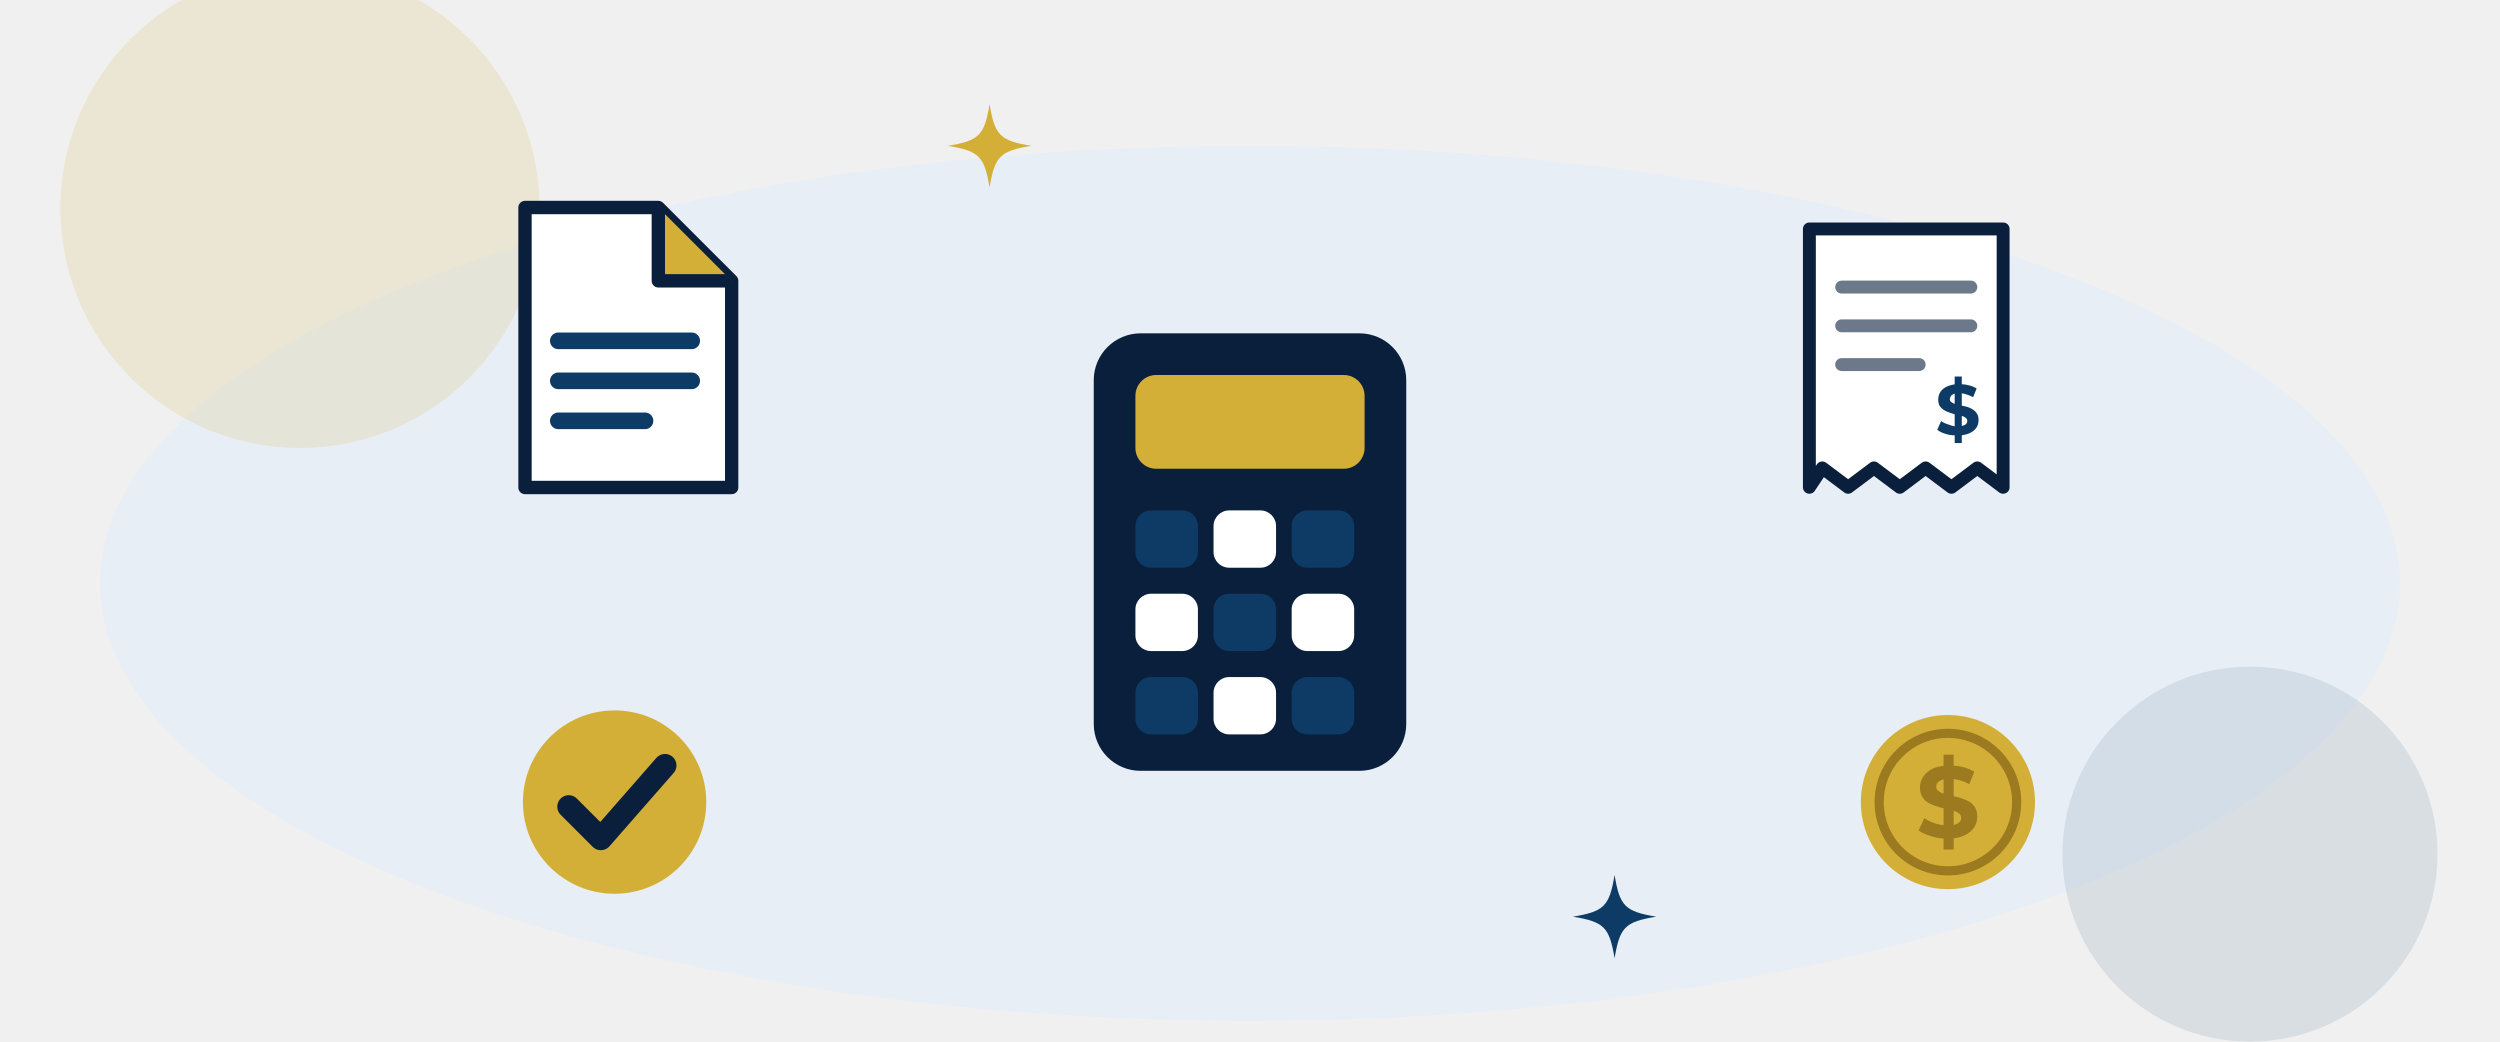
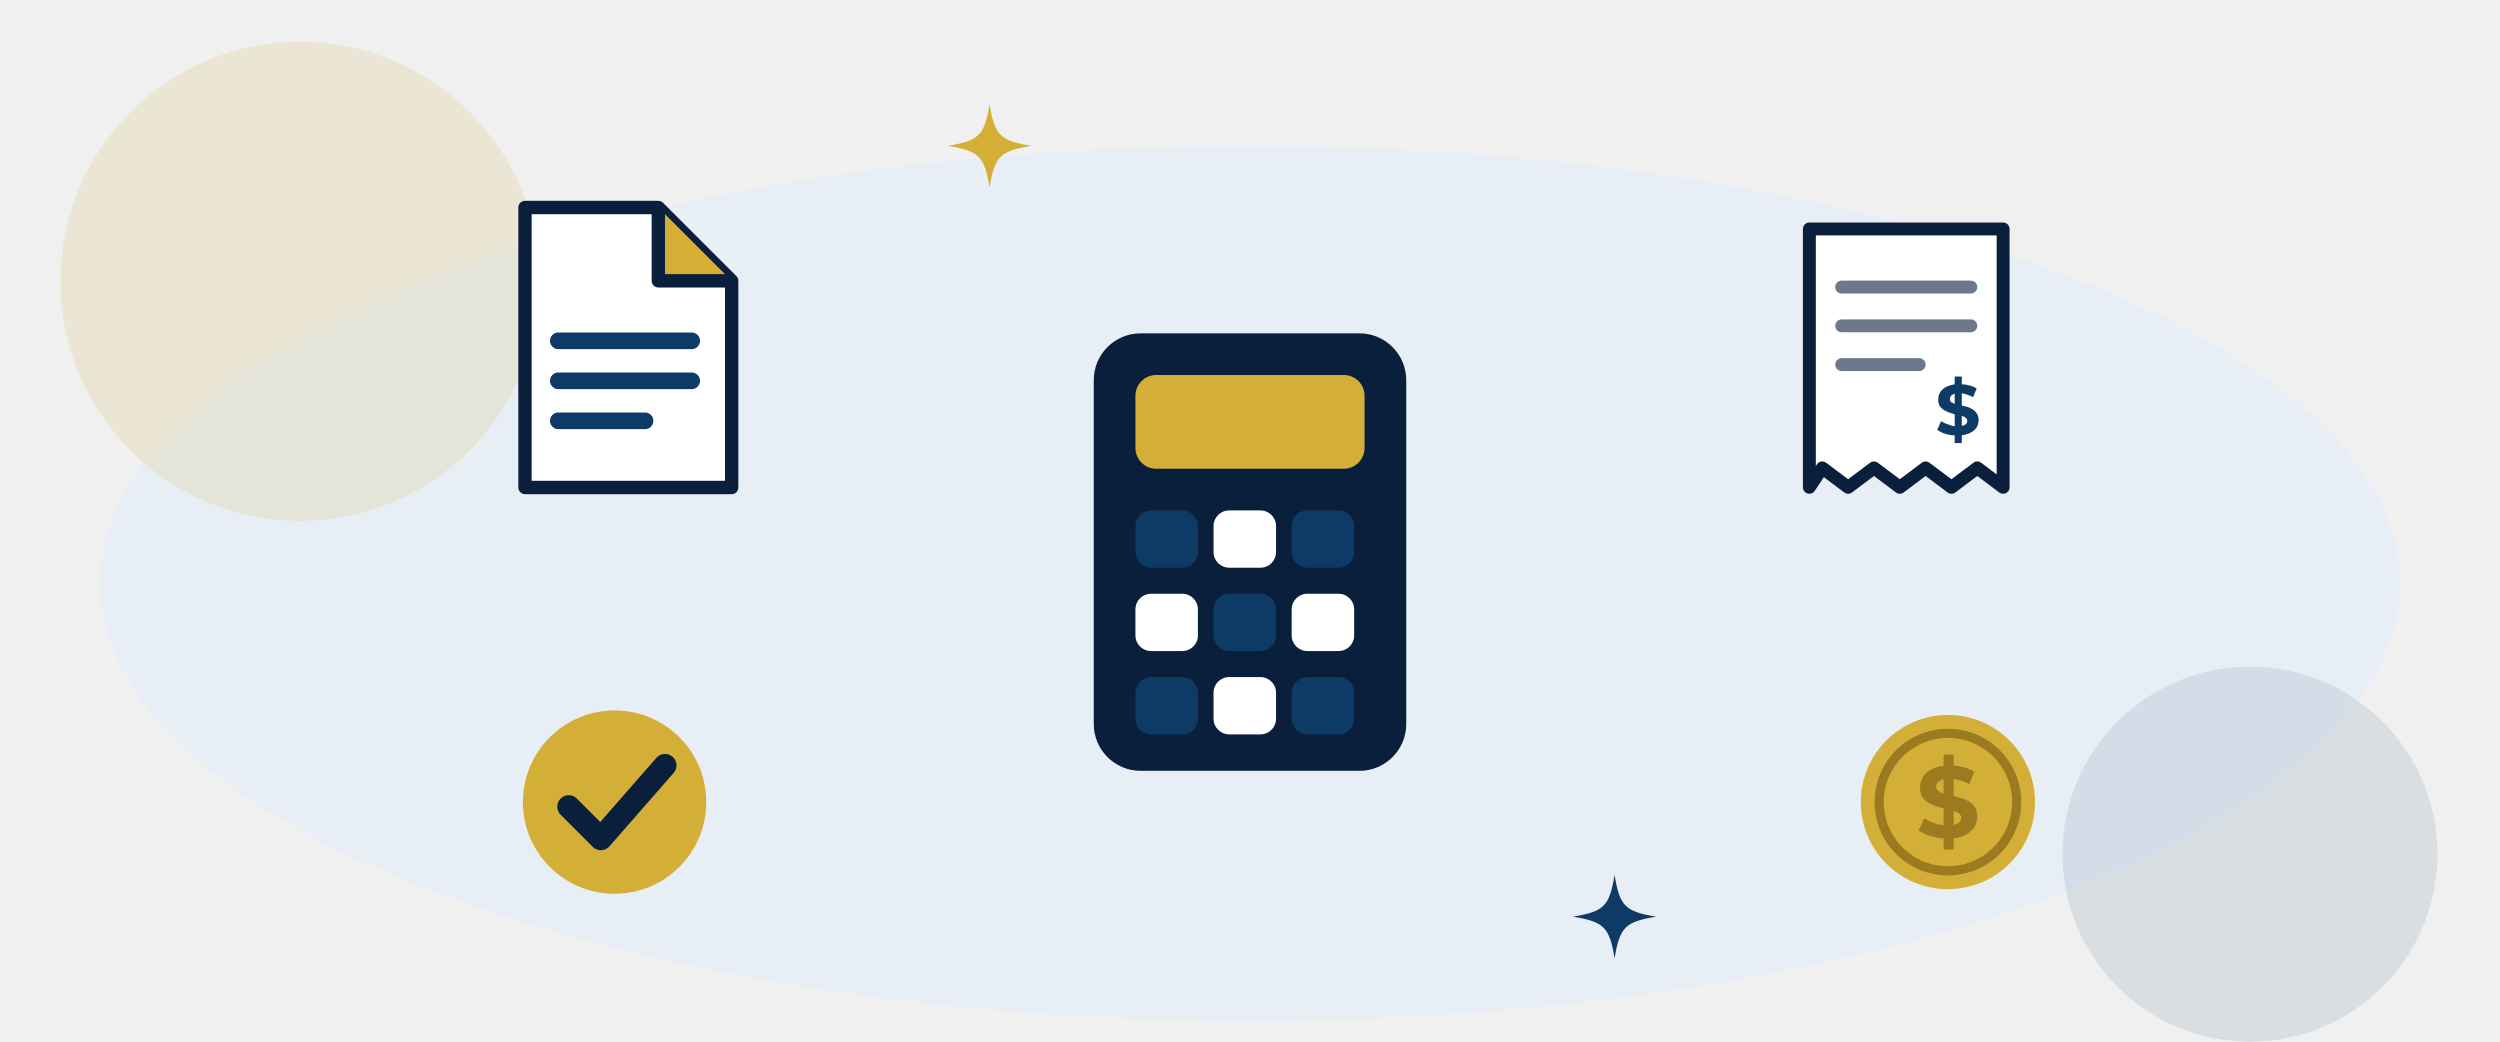
<svg xmlns="http://www.w3.org/2000/svg" viewBox="0 0 480 200" width="480" height="200" role="img" aria-hidden="true">
  <ellipse cx="240.0" cy="112" rx="220.8" ry="84.0" fill="#E6EEF7" opacity=".75" />
-   <circle cx="57.6" cy="40.0" r="46" fill="#D4AF37" opacity=".16" />
+   <circle cx="57.6" cy="54.0" r="46" fill="#D4AF37" opacity=".16" />
  <circle cx="432.0" cy="164.0" r="36" fill="#0D3B66" opacity=".10" />
  <g transform="translate(190,56)">
    <g>
      <animateTransform attributeName="transform" type="translate" values="0 0;0 -6;0 0" dur="5s" begin="0s" repeatCount="indefinite" calcMode="spline" keyTimes="0;.5;1" keySplines=".45 0 .55 1;.45 0 .55 1" />
      <g transform="scale(1.0)">
        <rect x="20" y="8" width="60" height="84" rx="9" fill="#0A1F3C" />
        <rect x="28" y="16" width="44" height="18" rx="4" fill="#D4AF37" />
        <rect x="28" y="42" width="12" height="11" rx="3" fill="#0D3B66" />
        <rect x="43" y="42" width="12" height="11" rx="3" fill="#FFFFFF" />
        <rect x="58" y="42" width="12" height="11" rx="3" fill="#0D3B66" />
        <rect x="28" y="58" width="12" height="11" rx="3" fill="#FFFFFF" />
        <rect x="43" y="58" width="12" height="11" rx="3" fill="#0D3B66" />
        <rect x="58" y="58" width="12" height="11" rx="3" fill="#FFFFFF" />
        <rect x="28" y="74" width="12" height="11" rx="3" fill="#0D3B66" />
        <rect x="43" y="74" width="12" height="11" rx="3" fill="#FFFFFF" />
        <rect x="58" y="74" width="12" height="11" rx="3" fill="#0D3B66" />
      </g>
    </g>
  </g>
  <g transform="translate(88,36)">
    <g>
      <animateTransform attributeName="transform" type="translate" values="0 0;0 -7;0 0" dur="4.2s" begin="0.5s" repeatCount="indefinite" calcMode="spline" keyTimes="0;.5;1" keySplines=".45 0 .55 1;.45 0 .55 1" />
      <g transform="scale(0.64)">
        <path d="M20 6 h40 l22 22 v62 h-62z" fill="#FFFFFF" stroke="#0A1F3C" stroke-width="4" stroke-linejoin="round" />
        <path d="M60 6 v22 h22" fill="#D4AF37" stroke="#0A1F3C" stroke-width="4" stroke-linejoin="round" />
        <path d="M30 46 h40 M30 58 h40 M30 70 h26" stroke="#0D3B66" stroke-width="5" stroke-linecap="round" />
      </g>
    </g>
  </g>
  <g transform="translate(335,39)">
    <g>
      <animateTransform attributeName="transform" type="translate" values="0 0;0 -7;0 0" dur="4.6s" begin="1s" repeatCount="indefinite" calcMode="spline" keyTimes="0;.5;1" keySplines=".45 0 .55 1;.45 0 .55 1" />
      <g transform="scale(0.62)">
        <path d="M20 8 h60 v80 l-8 -6 -8 6 -8 -6 -8 6 -8 -6 -8 6 -8 -6 -4 6z" fill="#FFFFFF" stroke="#0A1F3C" stroke-width="4" stroke-linejoin="round" />
        <path d="M30 26 h40 M30 38 h40 M30 50 h24" stroke="#0A1F3C" stroke-width="4" stroke-linecap="round" opacity=".6" />
        <path transform="translate(59,71.7)" d="M6 2.6V0.2Q4.6 0.2 3.3 -0.2Q1.6 -0.7 0.6 -1.5L1.8 -4.2Q2.8 -3.5 4.2 -3.1Q5.1 -2.7 6 -2.6V-6.3Q5.3 -6.5 4.5 -6.8Q3.5 -7.1 2.7 -7.6Q1.9 -8.1 1.4 -8.8Q0.9 -9.6 0.9 -10.9Q0.9 -12.2 1.6 -13.3Q2.4 -14.4 3.8 -15Q4.8 -15.4 6 -15.6V-18H8.2V-15.6Q9.3 -15.6 10.3 -15.3Q11.7 -15 12.8 -14.3L11.7 -11.6Q10.6 -12.2 9.5 -12.5Q8.9 -12.7 8.2 -12.8V-9Q9.1 -8.8 9.9 -8.6Q10.8 -8.3 11.6 -7.8Q12.4 -7.3 12.9 -6.5Q13.4 -5.7 13.4 -4.5Q13.4 -3.2 12.7 -2.1Q12 -1.1 10.5 -0.4Q9.6 0 8.2 0.2V2.6ZM8.2 -2.7Q8.4 -2.8 8.6 -2.8Q9.3 -3 9.6 -3.4Q9.9 -3.8 9.9 -4.2Q9.9 -4.9 9.4 -5.2Q9 -5.6 8.2 -5.8ZM6 -9.5V-12.7Q5.9 -12.6 5.7 -12.6Q5 -12.3 4.8 -11.9Q4.5 -11.5 4.5 -11Q4.5 -10.4 4.9 -10.1Q5.4 -9.8 6 -9.5Z" fill="#0D3B66" />
      </g>
    </g>
  </g>
  <g transform="translate(96,132)">
    <g>
      <animateTransform attributeName="transform" type="translate" values="0 0;0 -8;0 0" dur="3.6s" begin="0.4s" repeatCount="indefinite" calcMode="spline" keyTimes="0;.5;1" keySplines=".45 0 .55 1;.45 0 .55 1" />
      <g transform="scale(0.44)">
        <circle cx="50" cy="50" r="40" fill="#D4AF37" />
        <path d="M30 52 l14 14 28 -32" fill="none" stroke="#0A1F3C" stroke-width="10" stroke-linecap="round" stroke-linejoin="round" />
      </g>
    </g>
  </g>
  <g transform="translate(352,132)">
    <g>
      <animateTransform attributeName="transform" type="translate" values="0 0;0 -8;0 0" dur="3.4s" begin="1.2s" repeatCount="indefinite" calcMode="spline" keyTimes="0;.5;1" keySplines=".45 0 .55 1;.45 0 .55 1" />
      <g transform="scale(0.44)">
        <circle cx="50" cy="50" r="38" fill="#D4AF37" />
        <circle cx="50" cy="50" r="30" fill="none" stroke="#9C7A1F" stroke-width="4" />
        <path transform="translate(36,65.4)" d="M12.1 5.3V0.5Q9.3 0.3 6.7 -0.5Q3.3 -1.5 1.2 -3L3.7 -8.4Q5.6 -7 8.4 -6.1Q10.2 -5.5 12.1 -5.3V-12.7Q10.5 -13 8.9 -13.6Q7 -14.2 5.4 -15.1Q3.8 -16.1 2.8 -17.7Q1.8 -19.3 1.8 -21.7Q1.8 -24.4 3.3 -26.6Q4.7 -28.7 7.6 -30.1Q9.5 -30.9 12.1 -31.2V-36.1H16.5V-31.3Q18.6 -31.2 20.5 -30.7Q23.4 -30 25.5 -28.6L23.3 -23.2Q21.2 -24.4 19 -25Q17.7 -25.3 16.5 -25.5V-18Q18.1 -17.6 19.8 -17.1Q21.7 -16.5 23.3 -15.6Q24.9 -14.6 25.9 -13Q26.8 -11.4 26.8 -9Q26.8 -6.4 25.4 -4.3Q23.9 -2.1 21.1 -0.8Q19.1 0.1 16.5 0.4V5.3ZM16.5 -5.4Q16.9 -5.5 17.2 -5.6Q18.5 -6 19.1 -6.8Q19.8 -7.5 19.8 -8.5Q19.8 -9.7 18.8 -10.5Q17.9 -11.1 16.5 -11.6ZM12.1 -19.1V-25.3Q11.7 -25.3 11.4 -25.1Q10.1 -24.6 9.5 -23.9Q8.9 -23.1 8.9 -22.1Q8.9 -20.9 9.9 -20.2Q10.8 -19.5 12.1 -19.1Z" fill="#9C7A1F" />
      </g>
    </g>
  </g>
  <g transform="translate(190,28)">
    <g>
      <animateTransform attributeName="transform" type="scale" values=".3;1;.3" dur="3s" begin="0s" repeatCount="indefinite" />
      <path d="M0 -8 C1 -2 2 -1 8 0 C2 1 1 2 0 8 C-1 2 -2 1 -8 0 C-2 -1 -1 -2 0 -8z" fill="#D4AF37" />
    </g>
  </g>
  <g transform="translate(310,176)">
    <g>
      <animateTransform attributeName="transform" type="scale" values=".3;1;.3" dur="2.6s" begin="-1s" repeatCount="indefinite" />
      <path d="M0 -8 C1 -2 2 -1 8 0 C2 1 1 2 0 8 C-1 2 -2 1 -8 0 C-2 -1 -1 -2 0 -8z" fill="#0D3B66" />
    </g>
  </g>
</svg>
